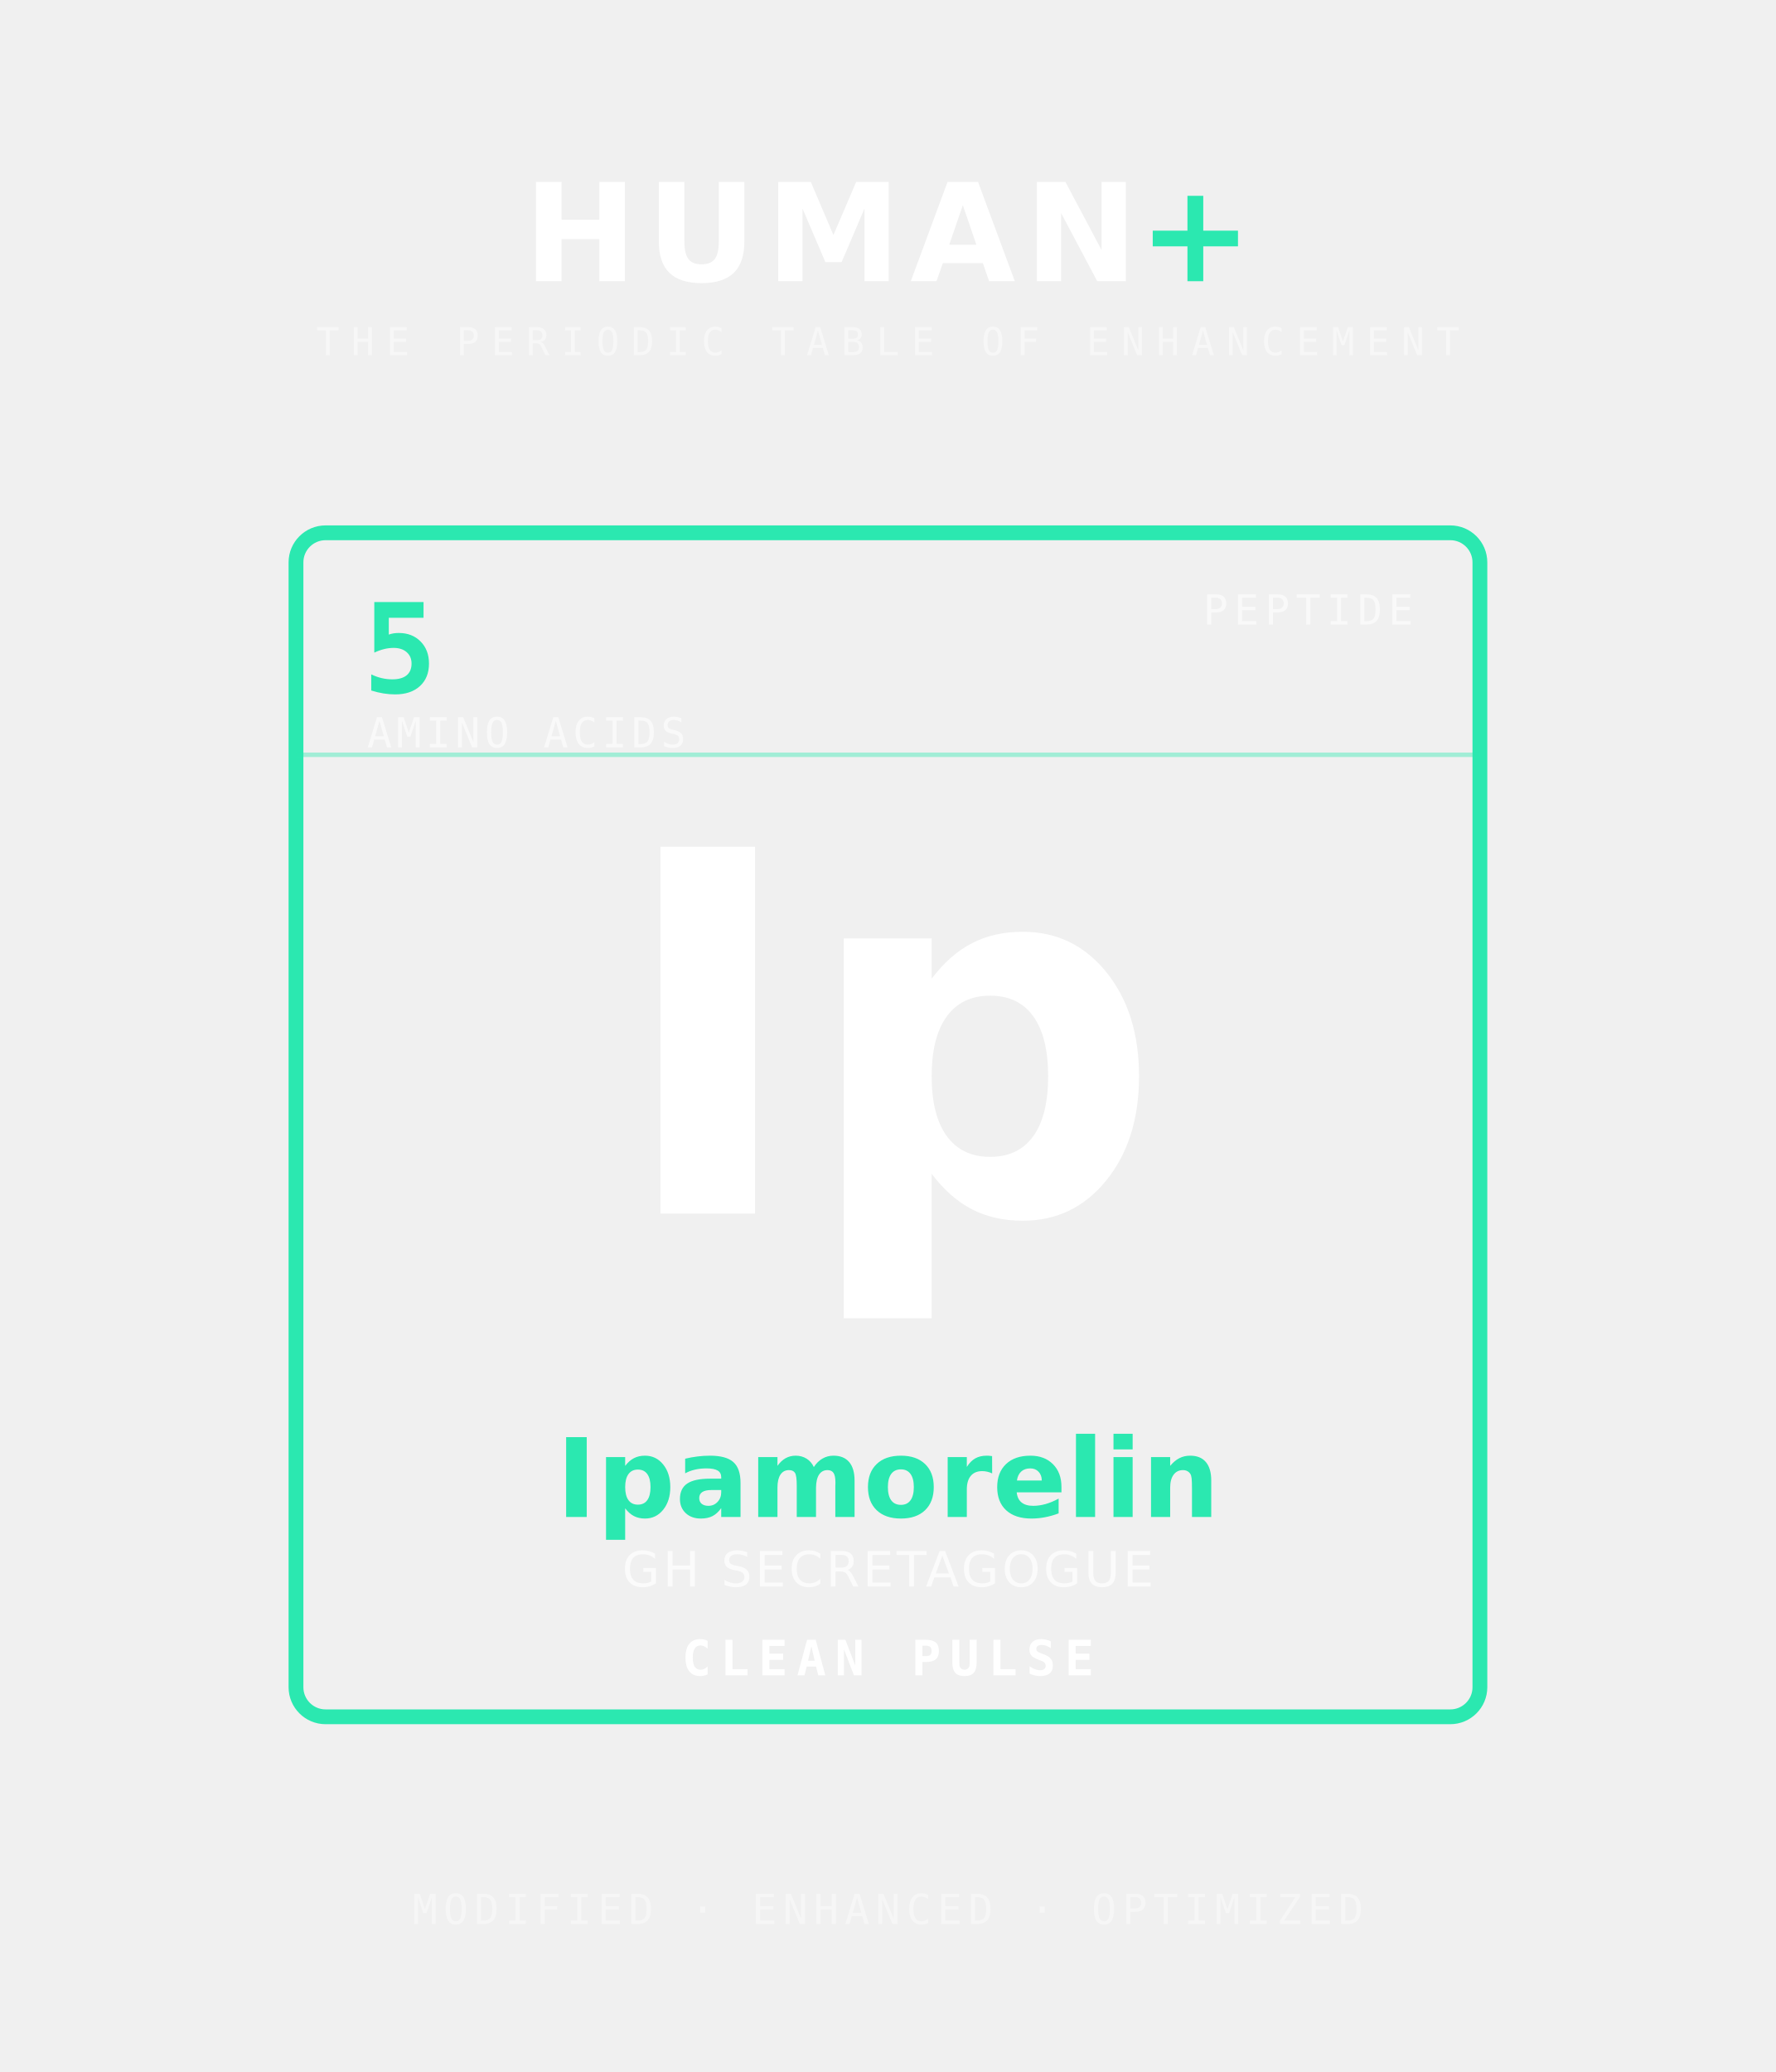
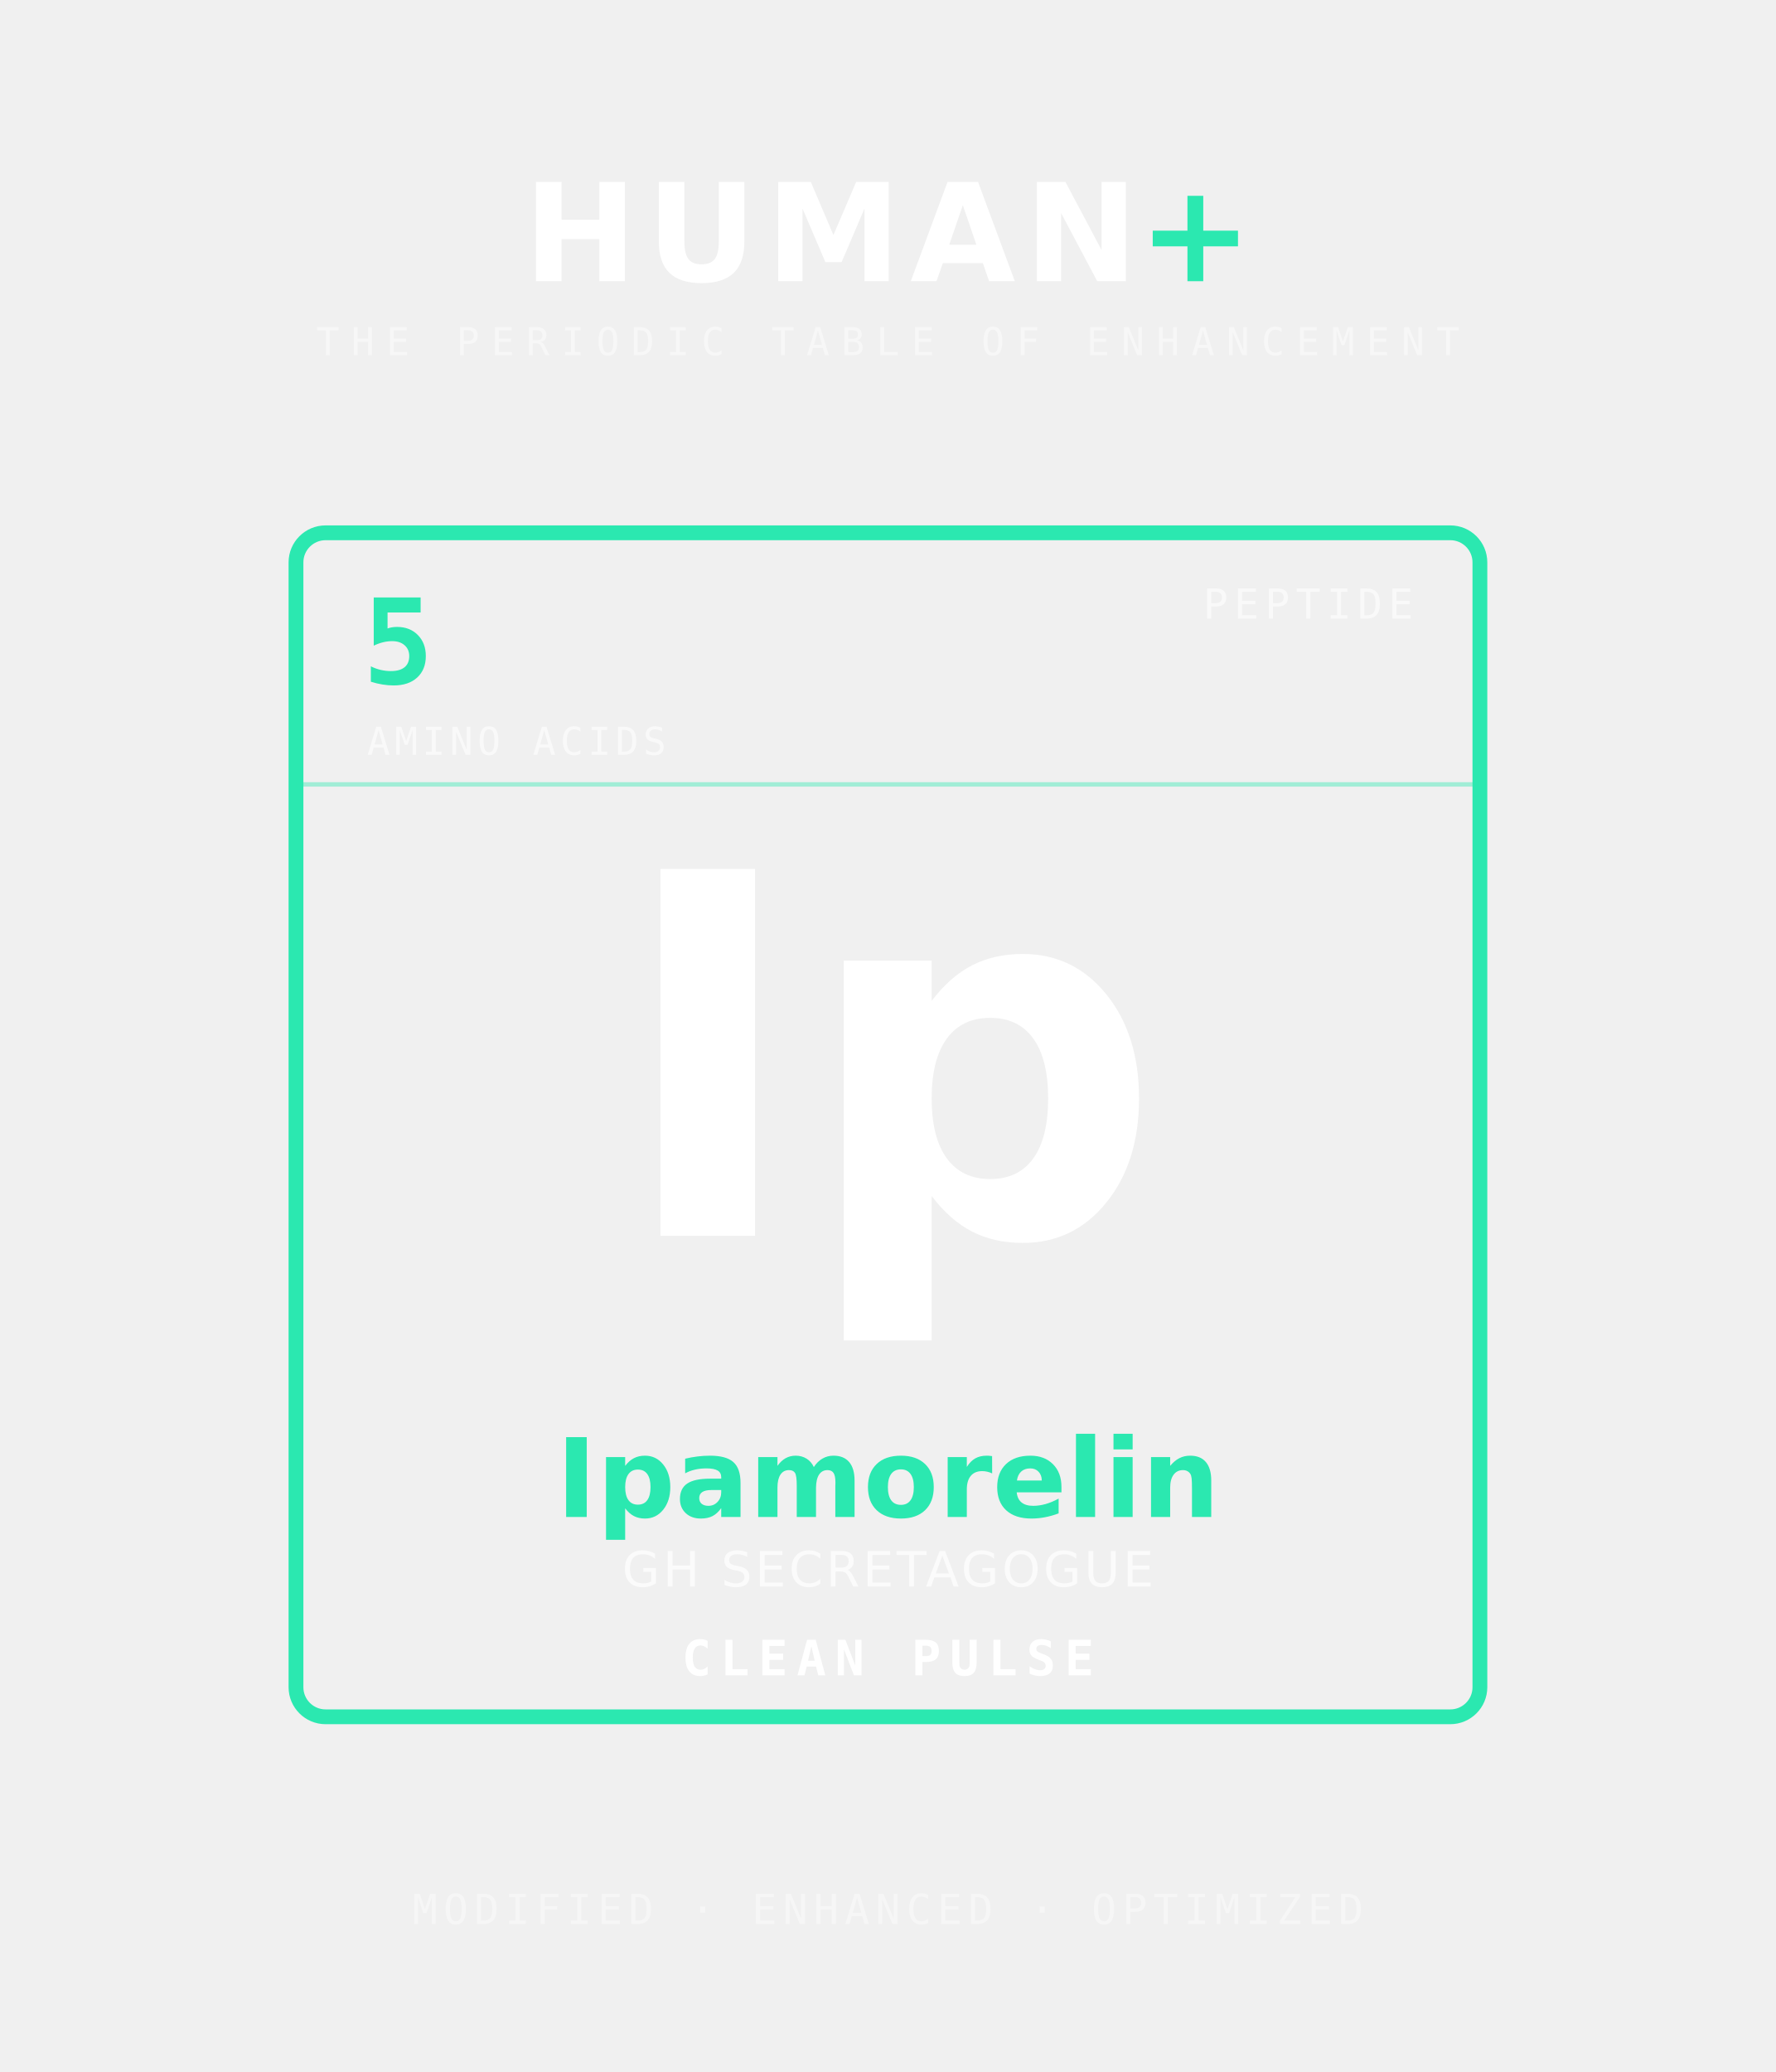
<svg xmlns="http://www.w3.org/2000/svg" viewBox="0 0 1200 1400" width="1200" height="1400">
  <text x="600" y="190" font-family="DejaVu Sans, Liberation Sans, Arial, sans-serif" font-size="92" font-weight="800" text-anchor="middle" letter-spacing="6" fill="#FFFFFF">HUMAN<tspan fill="#2BE8B0">+</tspan>
  </text>
  <text x="600" y="240" font-family="DejaVu Sans Mono, Liberation Mono, monospace" font-size="26" text-anchor="middle" letter-spacing="8" fill="#FFFFFF" fill-opacity="0.45">THE PERIODIC TABLE OF ENHANCEMENT</text>
  <rect x="200" y="360" width="800" height="800" rx="20" fill="none" stroke="#2BE8B0" stroke-width="10" />
-   <line x1="200" y1="510" x2="1000" y2="510" stroke="#2BE8B0" stroke-width="3" stroke-opacity="0.4" />
-   <text x="245" y="468" font-family="DejaVu Sans Mono, Liberation Mono, monospace" font-size="84" font-weight="700" fill="#2BE8B0">5</text>
-   <text x="248" y="505" font-family="DejaVu Sans Mono, Liberation Mono, monospace" font-size="28" letter-spacing="3" fill="#FFFFFF" fill-opacity="0.6">AMINO ACIDS</text>
-   <text x="955" y="422" font-family="DejaVu Sans Mono, Liberation Mono, monospace" font-size="28" letter-spacing="4" text-anchor="end" fill="#FFFFFF" fill-opacity="0.6">PEPTIDE</text>
-   <text x="600.0" y="820" font-family="DejaVu Sans, Liberation Sans, Arial, sans-serif" font-size="340" font-weight="800" text-anchor="middle" fill="#FFFFFF">Ip</text>
+   <line x1="200" y1="530" x2="1000" y2="530" stroke="#2BE8B0" stroke-width="3" stroke-opacity="0.4" />
+   <text x="245" y="462" font-family="DejaVu Sans Mono, Liberation Mono, monospace" font-size="80" font-weight="700" fill="#2BE8B0">5</text>
+   <text x="248" y="510" font-family="DejaVu Sans Mono, Liberation Mono, monospace" font-size="26" letter-spacing="3" fill="#FFFFFF" fill-opacity="0.6">AMINO ACIDS</text>
+   <text x="955" y="418" font-family="DejaVu Sans Mono, Liberation Mono, monospace" font-size="28" letter-spacing="4" text-anchor="end" fill="#FFFFFF" fill-opacity="0.6">PEPTIDE</text>
+   <text x="600.0" y="835" font-family="DejaVu Sans, Liberation Sans, Arial, sans-serif" font-size="340" font-weight="800" text-anchor="middle" fill="#FFFFFF">Ip</text>
  <text x="600.0" y="1025" font-family="DejaVu Sans, Liberation Sans, Arial, sans-serif" font-size="74" font-weight="800" text-anchor="middle" fill="#2BE8B0">Ipamorelin</text>
  <text x="600.0" y="1072" font-family="DejaVu Sans, Liberation Sans, Arial, sans-serif" font-size="33" letter-spacing="2" text-anchor="middle" fill="#FFFFFF" fill-opacity="0.7">GH SECRETAGOGUE</text>
  <text x="600.0" y="1132" font-family="DejaVu Sans Mono, Liberation Mono, monospace" font-size="33" font-weight="700" letter-spacing="6" text-anchor="middle" fill="#FFFFFF">CLEAN PULSE</text>
  <text x="600" y="1300" font-family="DejaVu Sans Mono, Liberation Mono, monospace" font-size="28" letter-spacing="4" text-anchor="middle" fill="#FFFFFF" fill-opacity="0.4">MODIFIED · ENHANCED · OPTIMIZED</text>
</svg>
